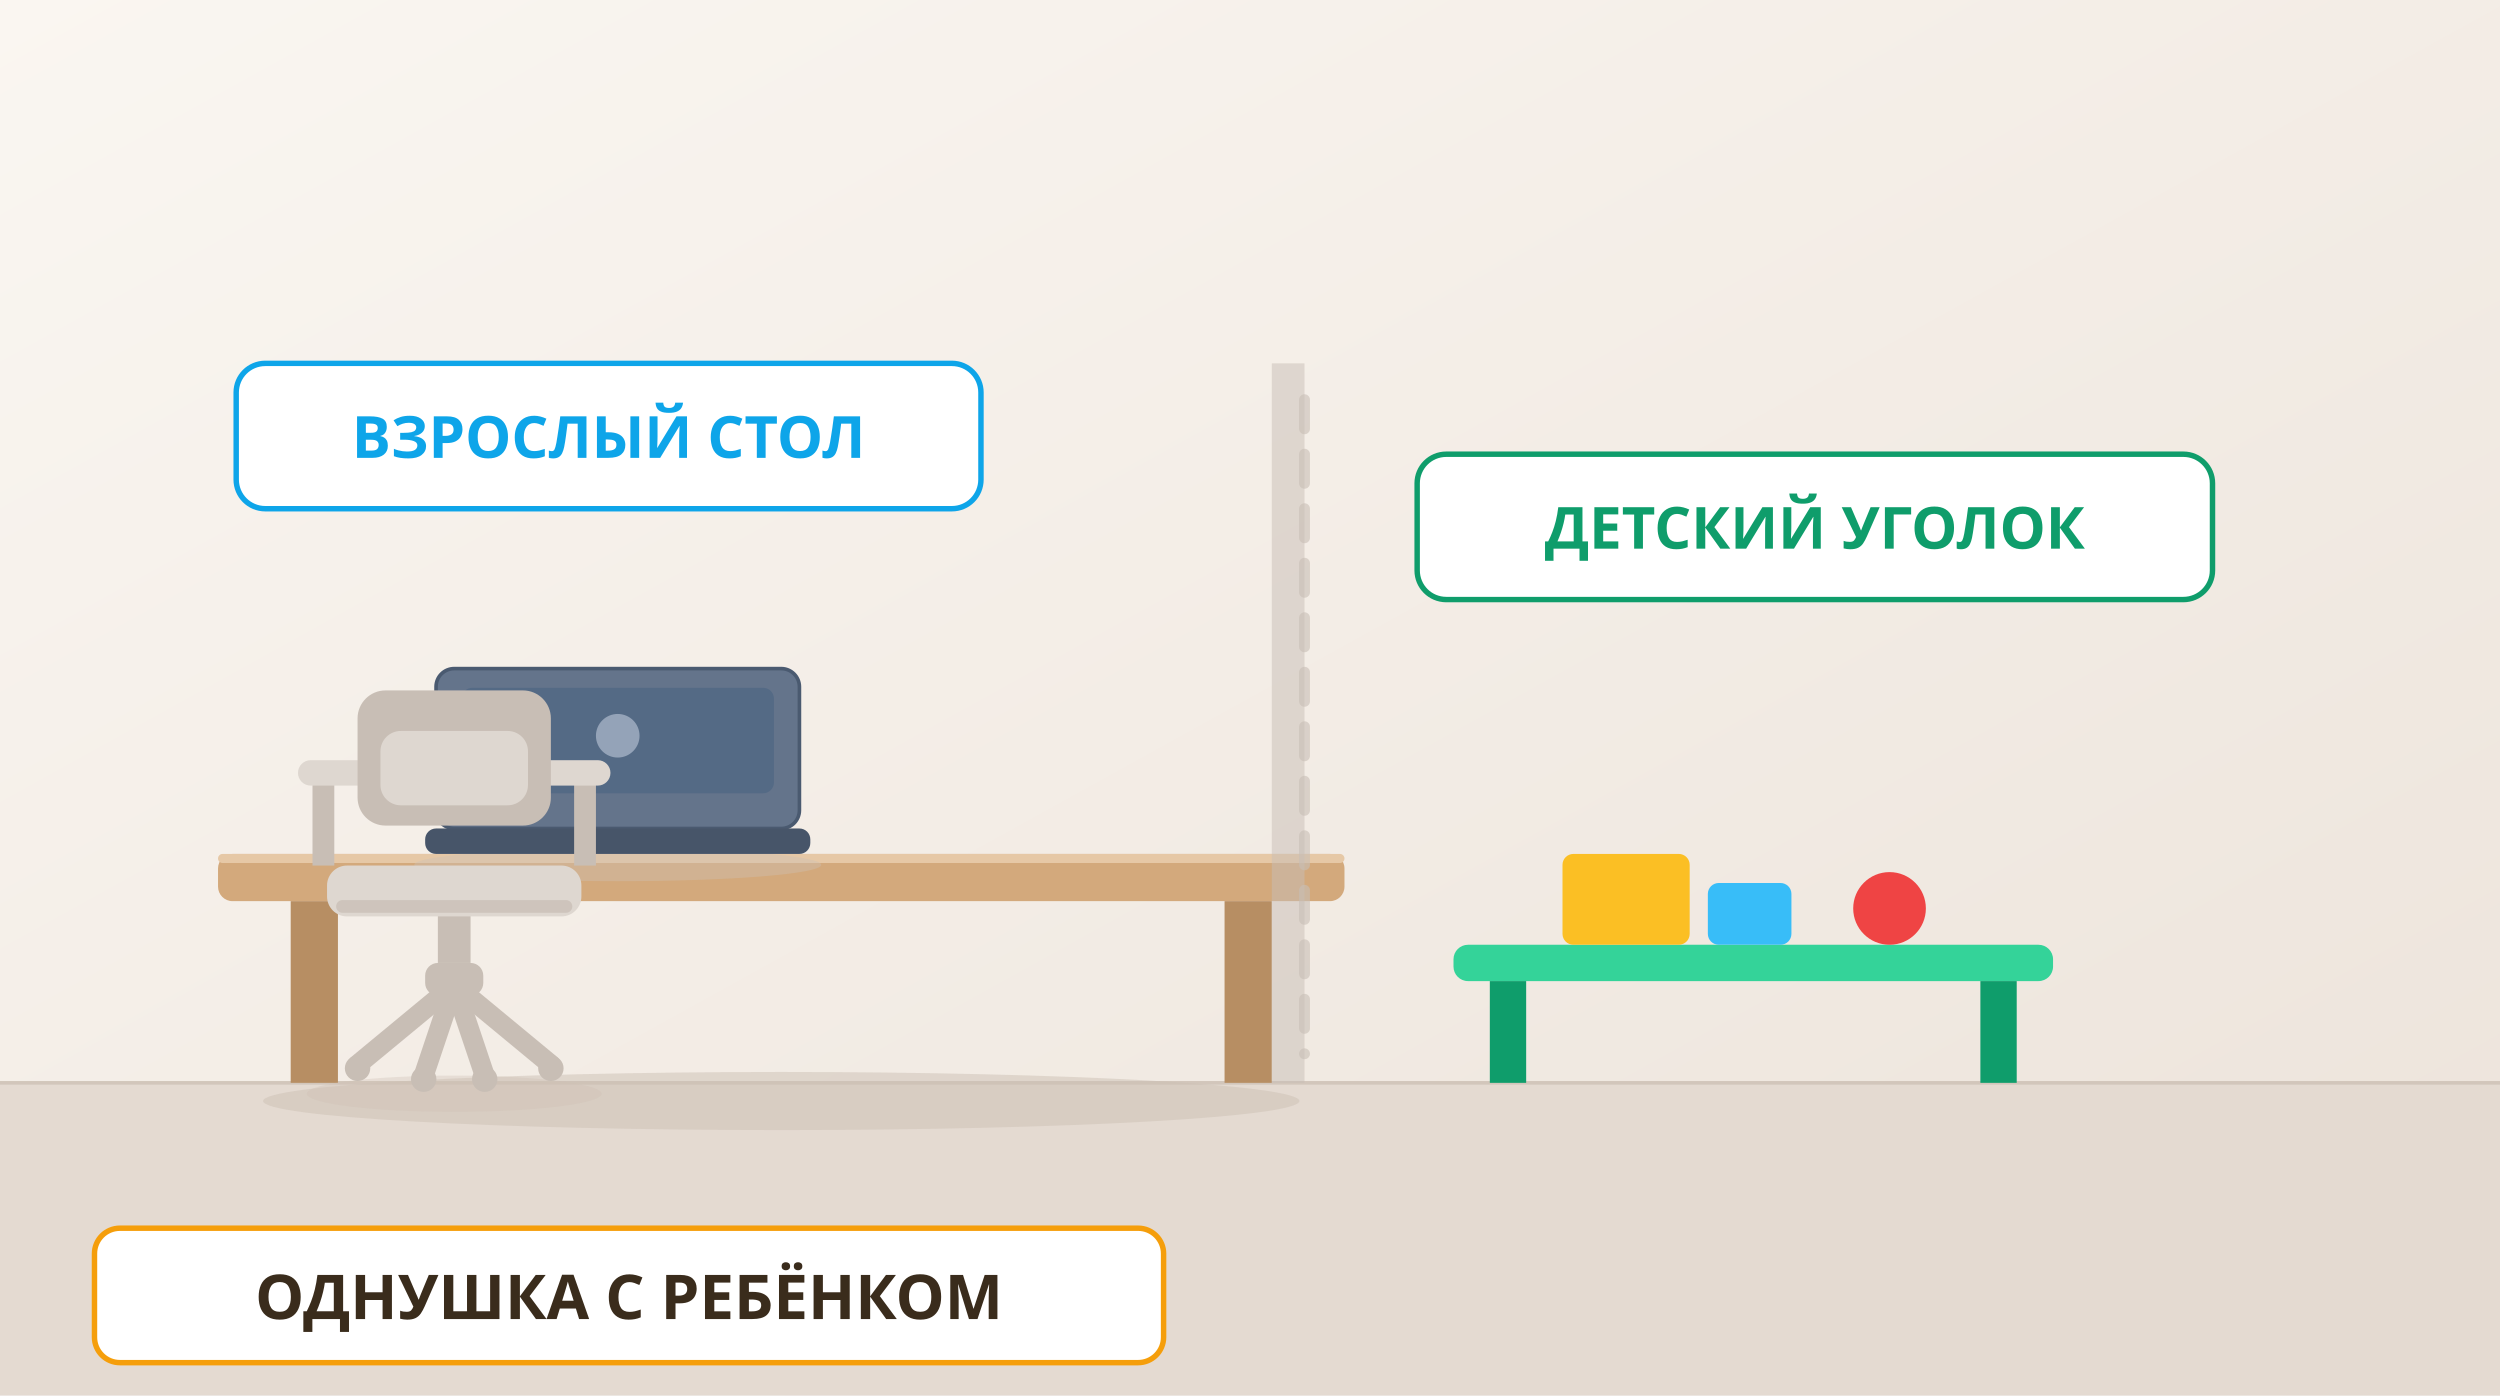
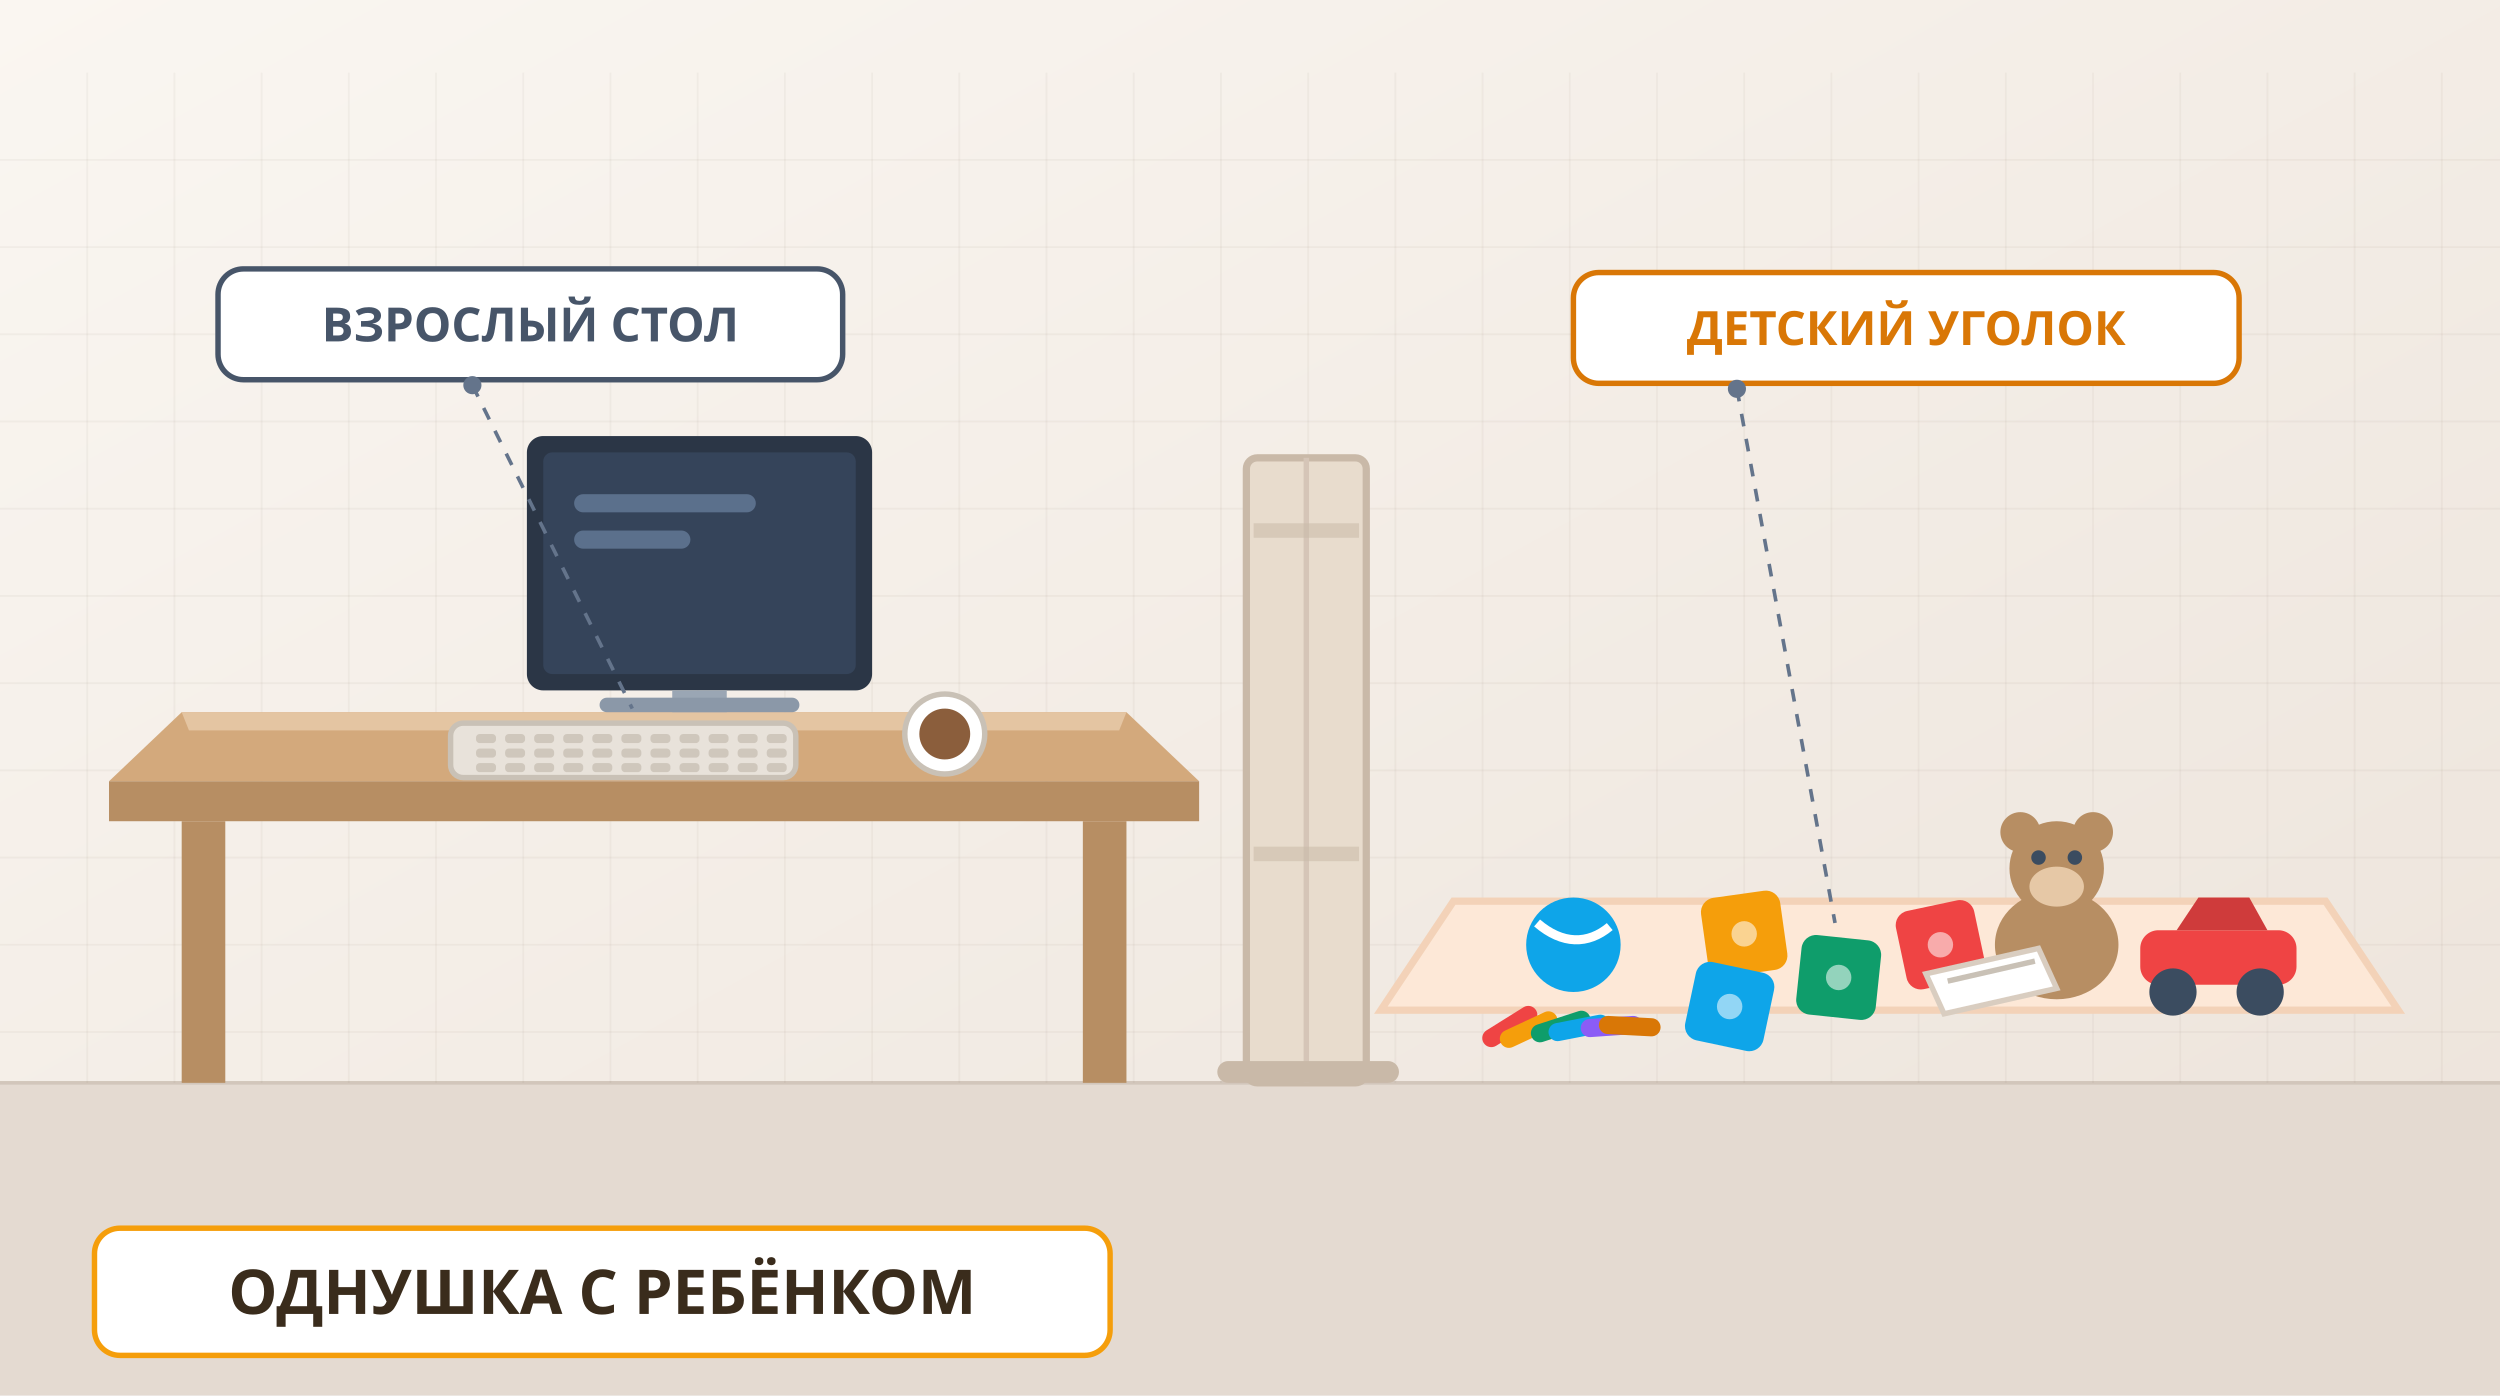
<svg xmlns="http://www.w3.org/2000/svg" viewBox="0 0 1376 768" width="1376" height="768">
  <defs>
    <linearGradient id="bg" x1="0%" y1="0%" x2="100%" y2="100%">
      <stop offset="0%" stop-color="#faf6f1" />
      <stop offset="100%" stop-color="#ece3da" />
    </linearGradient>
  </defs>
  <rect width="1376" height="768" fill="url(#bg)" />
  <rect x="0" y="596" width="1376" height="172" fill="#e4dad1" />
  <line x1="0" y1="596" x2="1376" y2="596" stroke="#d2c6bb" stroke-width="2" />
-   <ellipse cx="430" cy="606" rx="285.2" ry="16" fill="#cdc0b5" fill-opacity="0.5" />
-   <rect x="120" y="470" width="620" height="26" rx="8" fill="#d3a97c" />
-   <rect x="120" y="470" width="620" height="5" rx="2.5" fill="#e6c8a6" />
-   <rect x="160" y="496" width="26" height="100" fill="#b78e63" />
-   <rect x="674" y="496" width="26" height="100" fill="#b78e63" />
-   <ellipse cx="340" cy="476" rx="112" ry="9" fill="#cdc0b5" fill-opacity="0.4" />
-   <rect x="240" y="368" width="200" height="88" rx="10" fill="#64748b" stroke="#4a5a70" stroke-width="2" />
-   <rect x="254" y="378.56" width="172" height="58.08" rx="6" fill="#546a85" />
-   <circle cx="340" cy="404.96" r="12" fill="#94a3b8" />
-   <rect x="234" y="456" width="212" height="14" rx="6" fill="#475569" />
-   <ellipse cx="250" cy="602" rx="81.2" ry="10" fill="#cdc0b5" fill-opacity="0.35" />
-   <g stroke="#c8beb5" stroke-width="11" stroke-linecap="round">
-     <line x1="250" y1="542" x2="196.8" y2="586" />
-     <line x1="250" y1="542" x2="303.2" y2="586" />
-     <line x1="250" y1="542" x2="233.2" y2="592" />
-     <line x1="250" y1="542" x2="266.8" y2="592" />
+   <g stroke="#7c6a58" stroke-opacity="0.055" stroke-width="1">
+     <line x1="48" y1="40" x2="48" y2="596" />
+     <line x1="96" y1="40" x2="96" y2="596" />
+     <line x1="144" y1="40" x2="144" y2="596" />
+     <line x1="192" y1="40" x2="192" y2="596" />
+     <line x1="240" y1="40" x2="240" y2="596" />
+     <line x1="288" y1="40" x2="288" y2="596" />
+     <line x1="336" y1="40" x2="336" y2="596" />
+     <line x1="384" y1="40" x2="384" y2="596" />
+     <line x1="432" y1="40" x2="432" y2="596" />
+     <line x1="480" y1="40" x2="480" y2="596" />
+     <line x1="528" y1="40" x2="528" y2="596" />
+     <line x1="576" y1="40" x2="576" y2="596" />
+     <line x1="624" y1="40" x2="624" y2="596" />
+     <line x1="672" y1="40" x2="672" y2="596" />
+     <line x1="720" y1="40" x2="720" y2="596" />
+     <line x1="768" y1="40" x2="768" y2="596" />
+     <line x1="816" y1="40" x2="816" y2="596" />
+     <line x1="864" y1="40" x2="864" y2="596" />
+     <line x1="912" y1="40" x2="912" y2="596" />
+     <line x1="960" y1="40" x2="960" y2="596" />
+     <line x1="1008" y1="40" x2="1008" y2="596" />
+     <line x1="1056" y1="40" x2="1056" y2="596" />
+     <line x1="1104" y1="40" x2="1104" y2="596" />
+     <line x1="1152" y1="40" x2="1152" y2="596" />
+     <line x1="1200" y1="40" x2="1200" y2="596" />
+     <line x1="1248" y1="40" x2="1248" y2="596" />
+     <line x1="1296" y1="40" x2="1296" y2="596" />
+     <line x1="1344" y1="40" x2="1344" y2="596" />
+     <line x1="0" y1="88" x2="1376" y2="88" />
+     <line x1="0" y1="136" x2="1376" y2="136" />
+     <line x1="0" y1="184" x2="1376" y2="184" />
+     <line x1="0" y1="232" x2="1376" y2="232" />
+     <line x1="0" y1="280" x2="1376" y2="280" />
+     <line x1="0" y1="328" x2="1376" y2="328" />
+     <line x1="0" y1="376" x2="1376" y2="376" />
+     <line x1="0" y1="424" x2="1376" y2="424" />
+     <line x1="0" y1="472" x2="1376" y2="472" />
+     <line x1="0" y1="520" x2="1376" y2="520" />
+     <line x1="0" y1="568" x2="1376" y2="568" />
  </g>
-   <circle cx="196.8" cy="588" r="7" fill="#c8beb5" />
-   <circle cx="303.2" cy="588" r="7" fill="#c8beb5" />
-   <circle cx="233.2" cy="594" r="7" fill="#c8beb5" />
-   <circle cx="266.8" cy="594" r="7" fill="#c8beb5" />
-   <rect x="234" y="530" width="32" height="18" rx="7" fill="#c8beb5" />
-   <rect x="241" y="498.4" width="18" height="31.6" fill="#c8beb5" />
-   <rect x="172" y="430.4" width="12" height="46" fill="#c8beb5" />
-   <rect x="316" y="430.4" width="12" height="46" fill="#c8beb5" />
-   <rect x="164" y="418.4" width="42" height="14" rx="7" fill="#ded7d0" />
-   <rect x="294" y="418.4" width="42" height="14" rx="7" fill="#ded7d0" />
-   <rect x="196.8" y="380" width="106.4" height="74.4" rx="15.4" fill="#c8beb5" />
-   <rect x="209.4" y="402.32" width="81.2" height="40.92" rx="11.2" fill="#ded7d0" />
-   <rect x="180" y="476.4" width="140" height="28" rx="11" fill="#ded7d0" />
-   <rect x="185" y="495.4" width="130" height="7" rx="3.5" fill="#c8beb5" opacity="0.75" />
-   <rect x="700" y="200" width="18" height="396" fill="#c8beb5" opacity="0.5" />
-   <g stroke="#c8beb5" stroke-width="6" stroke-linecap="round" opacity="0.6">
-     <line x1="718" y1="220" x2="718" y2="580" stroke-dasharray="16 14" />
+   <g>
+     <polygon points="100,392 620,392 660,430 60,430" fill="#d3a97c" />
+     <polygon points="100,392 620,392 616,402 104,402" fill="#e6c8a6" opacity="0.9" />
+     <polygon points="60,430 660,430 660,452 60,452" fill="#b78e63" />
+     <rect x="100" y="452" width="24" height="144" fill="#b78e63" />
+     <rect x="596" y="452" width="24" height="144" fill="#b78e63" />
+     <rect x="290" y="240" width="190" height="140" rx="9" fill="#2b3646" />
+     <rect x="299" y="249" width="172" height="122" rx="5" fill="#35445a" />
+     <rect x="316" y="272" width="100" height="10" rx="5" fill="#5b708c" />
+     <rect x="316" y="292" width="64" height="10" rx="5" fill="#5b708c" />
+     <rect x="370" y="380" width="30" height="12" fill="#9aa6b4" />
+     <rect x="330" y="384" width="110" height="8" rx="4" fill="#8b98a8" />
+     <rect x="248" y="398" width="190" height="30" rx="7" fill="#e8e2da" stroke="#c9c1b6" stroke-width="3" />
+     <rect x="262" y="404" width="11" height="5" rx="2" fill="#cfc7bc" />
+     <rect x="278" y="404" width="11" height="5" rx="2" fill="#cfc7bc" />
+     <rect x="294" y="404" width="11" height="5" rx="2" fill="#cfc7bc" />
+     <rect x="310" y="404" width="11" height="5" rx="2" fill="#cfc7bc" />
+     <rect x="326" y="404" width="11" height="5" rx="2" fill="#cfc7bc" />
+     <rect x="342" y="404" width="11" height="5" rx="2" fill="#cfc7bc" />
+     <rect x="358" y="404" width="11" height="5" rx="2" fill="#cfc7bc" />
+     <rect x="374" y="404" width="11" height="5" rx="2" fill="#cfc7bc" />
+     <rect x="390" y="404" width="11" height="5" rx="2" fill="#cfc7bc" />
+     <rect x="406" y="404" width="11" height="5" rx="2" fill="#cfc7bc" />
+     <rect x="422" y="404" width="11" height="5" rx="2" fill="#cfc7bc" />
+     <rect x="262" y="412" width="11" height="5" rx="2" fill="#cfc7bc" />
+     <rect x="278" y="412" width="11" height="5" rx="2" fill="#cfc7bc" />
+     <rect x="294" y="412" width="11" height="5" rx="2" fill="#cfc7bc" />
+     <rect x="310" y="412" width="11" height="5" rx="2" fill="#cfc7bc" />
+     <rect x="326" y="412" width="11" height="5" rx="2" fill="#cfc7bc" />
+     <rect x="342" y="412" width="11" height="5" rx="2" fill="#cfc7bc" />
+     <rect x="358" y="412" width="11" height="5" rx="2" fill="#cfc7bc" />
+     <rect x="374" y="412" width="11" height="5" rx="2" fill="#cfc7bc" />
+     <rect x="390" y="412" width="11" height="5" rx="2" fill="#cfc7bc" />
+     <rect x="406" y="412" width="11" height="5" rx="2" fill="#cfc7bc" />
+     <rect x="422" y="412" width="11" height="5" rx="2" fill="#cfc7bc" />
+     <rect x="262" y="420" width="11" height="5" rx="2" fill="#cfc7bc" />
+     <rect x="278" y="420" width="11" height="5" rx="2" fill="#cfc7bc" />
+     <rect x="294" y="420" width="11" height="5" rx="2" fill="#cfc7bc" />
+     <rect x="310" y="420" width="11" height="5" rx="2" fill="#cfc7bc" />
+     <rect x="326" y="420" width="11" height="5" rx="2" fill="#cfc7bc" />
+     <rect x="342" y="420" width="11" height="5" rx="2" fill="#cfc7bc" />
+     <rect x="358" y="420" width="11" height="5" rx="2" fill="#cfc7bc" />
+     <rect x="374" y="420" width="11" height="5" rx="2" fill="#cfc7bc" />
+     <rect x="390" y="420" width="11" height="5" rx="2" fill="#cfc7bc" />
+     <rect x="406" y="420" width="11" height="5" rx="2" fill="#cfc7bc" />
+     <rect x="422" y="420" width="11" height="5" rx="2" fill="#cfc7bc" />
+     <circle cx="520" cy="404" r="22" fill="#ffffff" stroke="#c9c1b6" stroke-width="3" />
+     <circle cx="520" cy="404" r="14" fill="#8b5e3c" />
  </g>
-   <rect x="800" y="520" width="330" height="20" rx="8" fill="#34d399" />
-   <rect x="820" y="540" width="20" height="56" fill="#0f9d6b" />
-   <rect x="1090" y="540" width="20" height="56" fill="#0f9d6b" />
-   <rect x="860" y="470" width="70" height="50" rx="6" fill="#fbbf24" />
-   <rect x="940" y="486" width="46" height="34" rx="6" fill="#38bdf8" />
-   <circle cx="1040" cy="500" r="20" fill="#ef4444" />
-   <rect x="960" y="596" width="0" height="0" />
-   <rect x="780" y="250" width="437.76" height="80" rx="16" fill="#ffffff" stroke="#0f9d6b" stroke-width="3" />
-   <text x="998.88" y="302" font-family="system-ui, sans-serif" font-size="32" font-weight="800" fill="#0f9d6b" text-anchor="middle">ДЕТСКИЙ УГОЛОК</text>
-   <rect x="130" y="200" width="409.92" height="80" rx="16" fill="#ffffff" stroke="#0ea5e9" stroke-width="3" />
-   <text x="334.96" y="252" font-family="system-ui, sans-serif" font-size="32" font-weight="800" fill="#0ea5e9" text-anchor="middle">ВЗРОСЛЫЙ СТОЛ</text>
-   <rect x="52" y="676" width="588.44" height="74" rx="14" fill="#ffffff" stroke="#f59e0b" stroke-width="3" />
-   <text x="346.22" y="726" font-family="system-ui, sans-serif" font-size="34" font-weight="800" fill="#3a2c1c" text-anchor="middle">ОДНУШКА С РЕБЁНКОМ</text>
+   <g>
+     <rect x="686" y="252" width="66" height="344" rx="6" fill="#e8dccd" stroke="#c9b9a8" stroke-width="4" />
+     <path d="M719 252 L719 596" stroke="#d5c5b7" stroke-width="3" />
+     <path d="M690 292 L748 292 M690 470 L748 470" stroke="#c9b9a8" stroke-width="8" opacity="0.55" />
+     <rect x="670" y="584" width="100" height="12" rx="6" fill="#c9b9a8" />
+   </g>
+   <polygon points="800,496 1280,496 1320,556 760,556" fill="#fde8d7" stroke="#f3d2b8" stroke-width="4" />
+   <circle cx="866" cy="520" r="26" fill="#0ea5e9" />
+   <path d="M846 508 C 860 520 874 520 886 510" fill="none" stroke="#ffffff" stroke-width="5" />
+   <rect x="938" y="492" width="44" height="44" rx="8" fill="#f59e0b" transform="rotate(-8 960 514)" />
+   <circle cx="960" cy="514" r="7" fill="#ffffff" opacity="0.55" />
+   <rect x="990" y="516" width="44" height="44" rx="8" fill="#0f9d6b" transform="rotate(6 1012 538)" />
+   <circle cx="1012" cy="538" r="7" fill="#ffffff" opacity="0.55" />
+   <rect x="930" y="532" width="44" height="44" rx="8" fill="#0ea5e9" transform="rotate(12 952 554)" />
+   <circle cx="952" cy="554" r="7" fill="#ffffff" opacity="0.55" />
+   <rect x="1046" y="498" width="44" height="44" rx="8" fill="#ef4444" transform="rotate(-12 1068 520)" />
+   <circle cx="1068" cy="520" r="7" fill="#ffffff" opacity="0.55" />
+   <g>
+     <ellipse cx="1132" cy="520" rx="34" ry="30" fill="#b78e63" />
+     <circle cx="1132" cy="478" r="26" fill="#b78e63" />
+     <circle cx="1112" cy="458" r="11" fill="#b78e63" />
+     <circle cx="1152" cy="458" r="11" fill="#b78e63" />
+     <ellipse cx="1132" cy="488" rx="15" ry="11" fill="#e6c8a6" />
+     <circle cx="1122" cy="472" r="4" fill="#3b4c60" />
+     <circle cx="1142" cy="472" r="4" fill="#3b4c60" />
+   </g>
+   <g>
+     <rect x="1178" y="512" width="86" height="30" rx="10" fill="#ef4444" />
+     <path d="M1198 512 L1210 494 L1238 494 L1248 512 Z" fill="#cf3b3b" />
+     <circle cx="1196" cy="546" r="13" fill="#3b4c60" />
+     <circle cx="1244" cy="546" r="13" fill="#3b4c60" />
+   </g>
+   <rect x="826" y="548" width="10" height="34" rx="5" fill="#ef4444" transform="rotate(58 831 565)" />
+   <rect x="840" y="552" width="10" height="34" rx="5" fill="#f59e0b" transform="rotate(65 845 565)" />
+   <rect x="854" y="548" width="10" height="34" rx="5" fill="#0f9d6b" transform="rotate(72 859 565)" />
+   <rect x="868" y="552" width="10" height="34" rx="5" fill="#0ea5e9" transform="rotate(79 873 565)" />
+   <rect x="882" y="548" width="10" height="34" rx="5" fill="#8b5cf6" transform="rotate(86 887 565)" />
+   <rect x="896" y="552" width="10" height="34" rx="5" fill="#d97706" transform="rotate(93 901 565)" />
+   <polygon points="1060,536 1122,522 1132,544 1070,558" fill="#ffffff" stroke="#d9cdc0" stroke-width="3" />
+   <path d="M1072 540 L1120 529" stroke="#c9c1b6" stroke-width="3" />
+   <g>
+     <rect x="120.0" y="148" width="343.8" height="61" rx="14" fill="#ffffff" stroke="#475569" stroke-width="3" />
+     <text x="291.9" y="187.9" font-family="system-ui, sans-serif" font-size="26" font-weight="800" fill="#475569" text-anchor="middle">ВЗРОСЛЫЙ СТОЛ</text>
+   </g>
+   <path d="M260 212 L348 390" fill="none" stroke="#64748b" stroke-width="2" stroke-dasharray="7 7" />
+   <circle cx="260" cy="212" r="5" fill="#64748b" />
+   <g>
+     <rect x="866.0" y="150" width="366.4" height="61" rx="14" fill="#ffffff" stroke="#d97706" stroke-width="3" />
+     <text x="1049.2" y="189.9" font-family="system-ui, sans-serif" font-size="26" font-weight="800" fill="#d97706" text-anchor="middle">ДЕТСКИЙ УГОЛОК</text>
+   </g>
+   <path d="M956 214 L1010 508" fill="none" stroke="#64748b" stroke-width="2" stroke-dasharray="7 7" />
+   <circle cx="956" cy="214" r="5" fill="#64748b" />
+   <g>
+     <rect x="52.0" y="676" width="559.0" height="70" rx="14" fill="#ffffff" stroke="#f59e0b" stroke-width="3" />
+     <text x="331.5" y="723.2" font-family="system-ui, sans-serif" font-size="34" font-weight="800" fill="#3a2c1c" text-anchor="middle">ОДНУШКА С РЕБЁНКОМ</text>
+   </g>
</svg>
